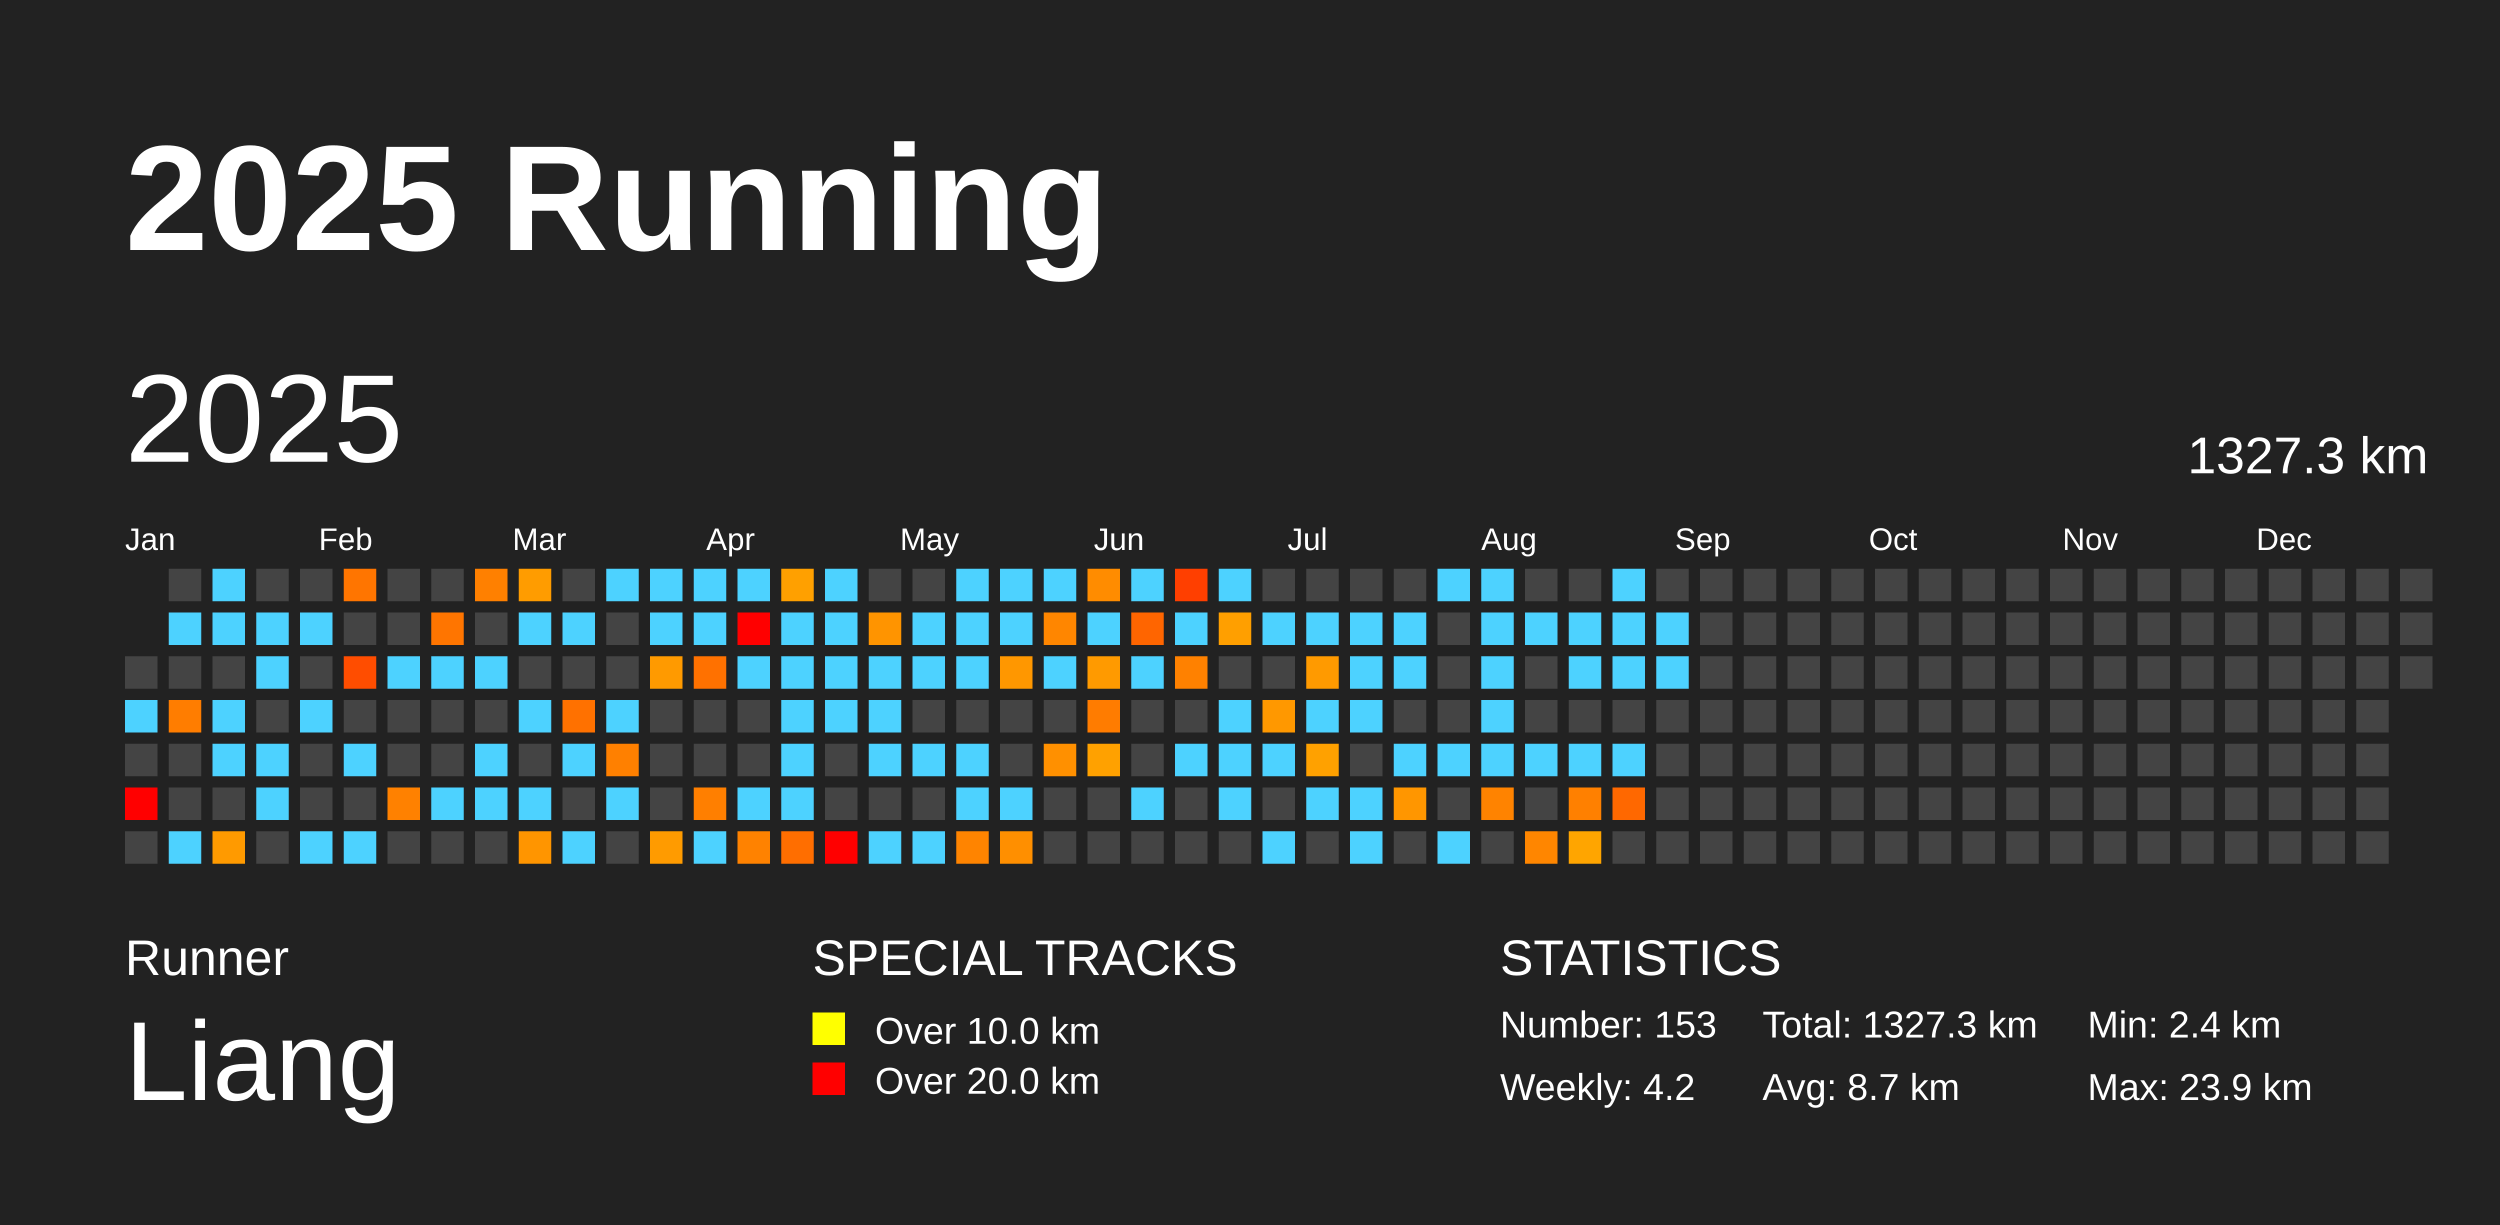
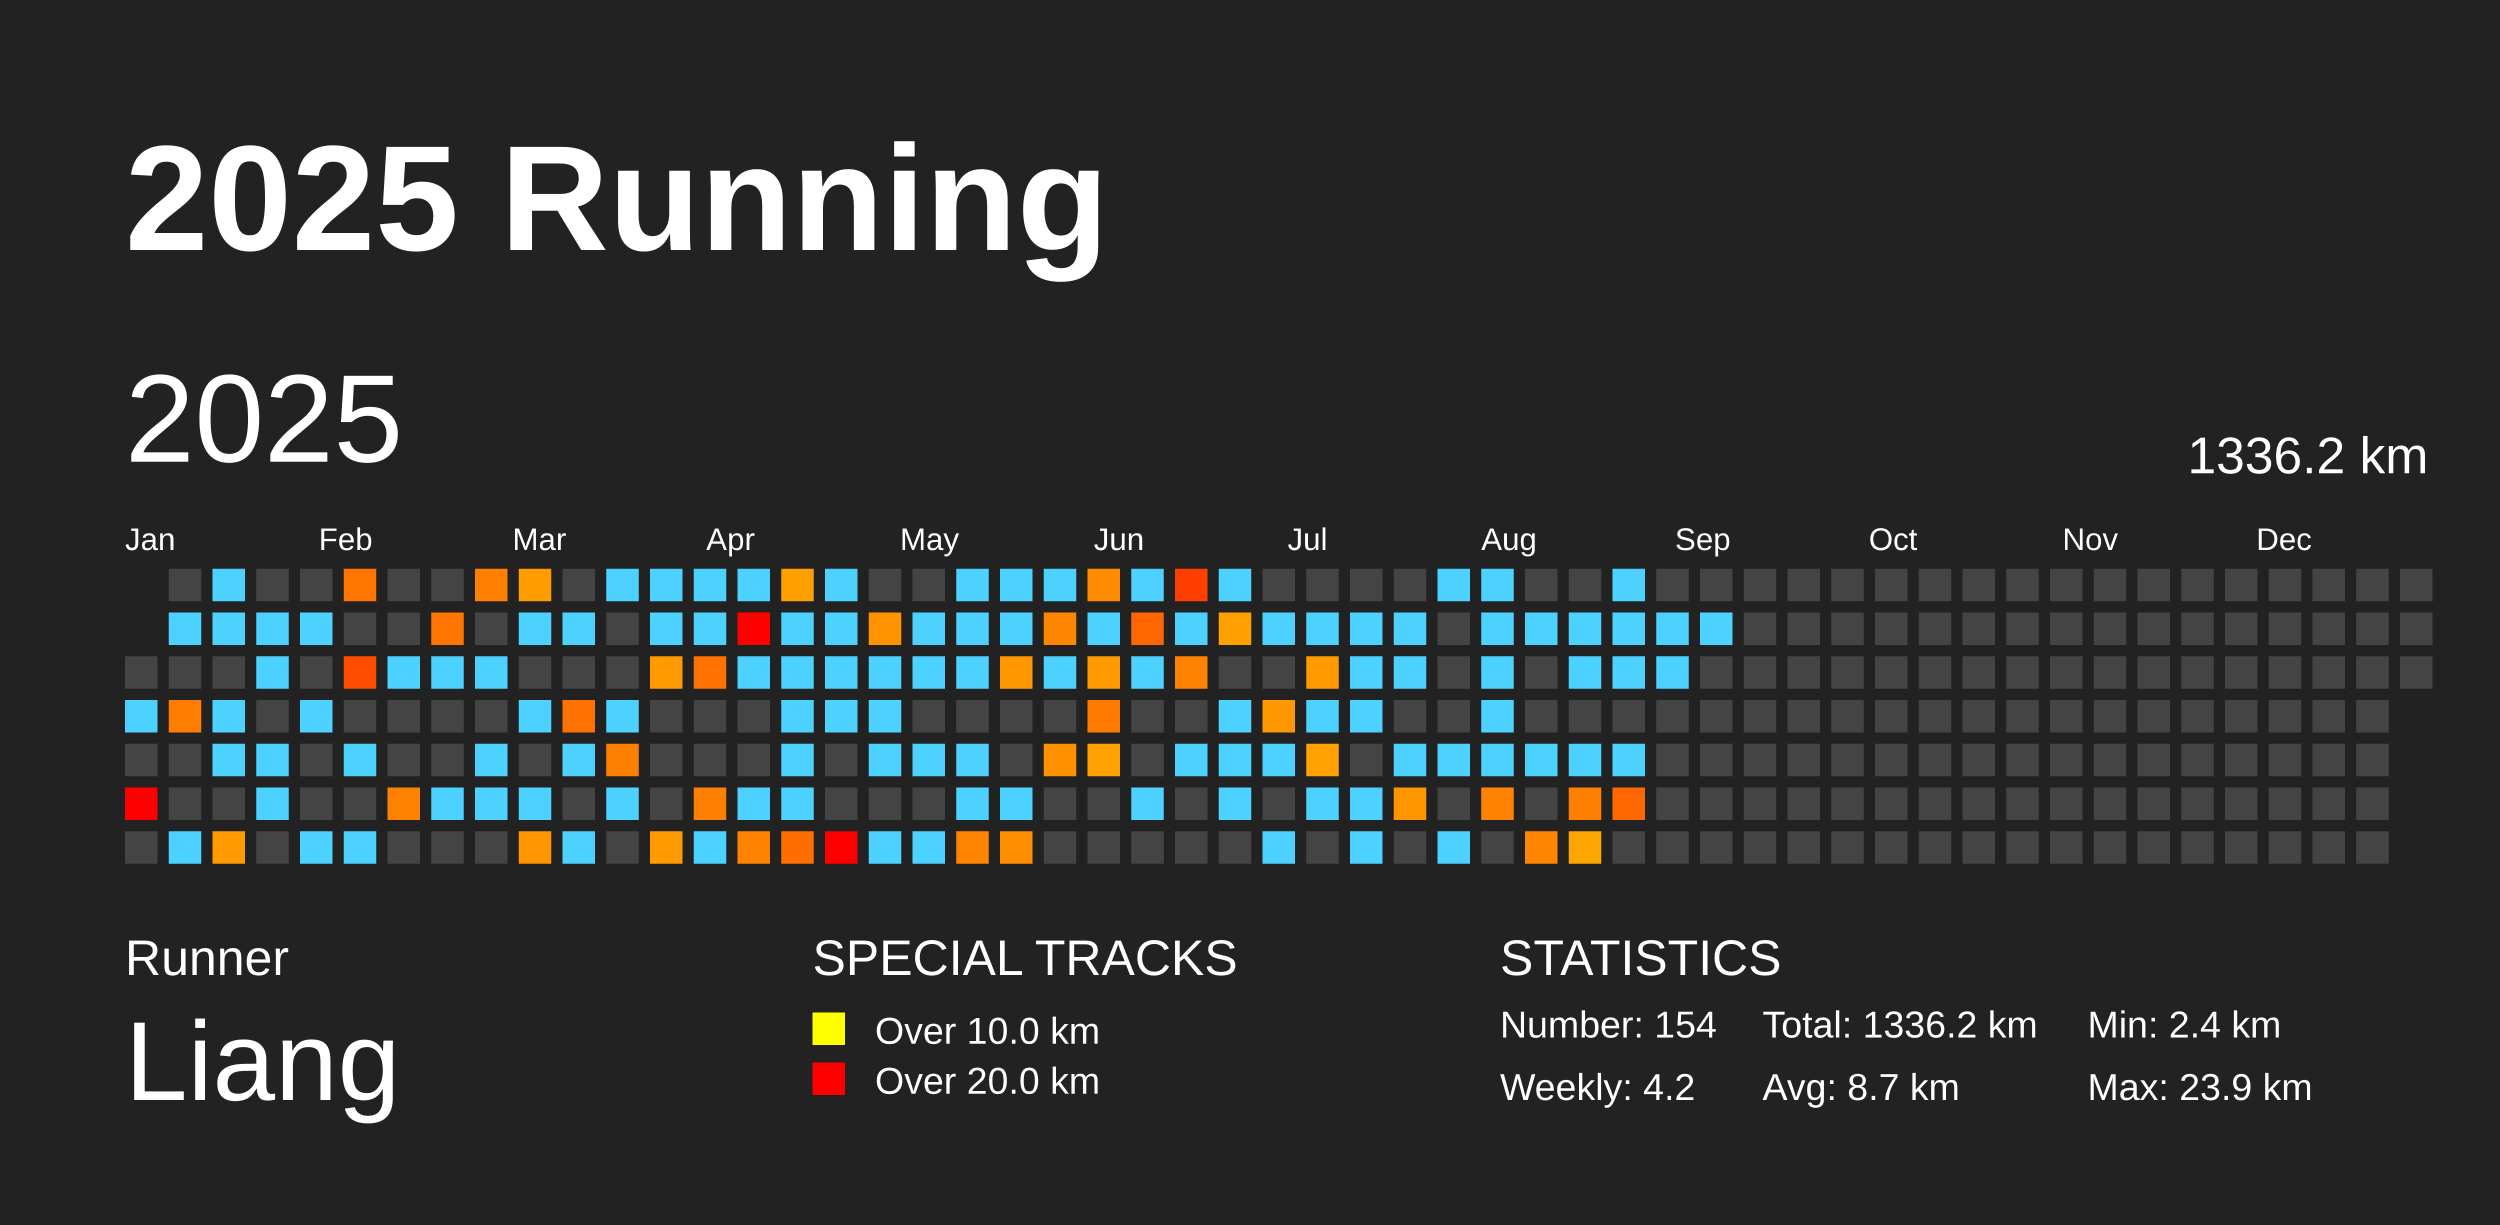
<svg xmlns="http://www.w3.org/2000/svg" baseProfile="full" height="98mm" version="1.1" viewBox="0,0,200,98" width="200mm">
  <defs />
  <rect fill="#222222" height="98" width="200" x="0" y="0" />
  <text fill="#FFFFFF" style="font-size:12px; font-family:Arial; font-weight:bold;" x="10" y="20">2025 Running</text>
  <text fill="#FFFFFF" style="font-size:4px; font-family:Arial" x="10" y="78">Runner</text>
  <text fill="#FFFFFF" style="font-size:9px; font-family:Arial" x="10" y="88">Liang</text>
  <text fill="#FFFFFF" style="font-size:4px; font-family:Arial" x="65" y="78">SPECIAL TRACKS</text>
  <rect fill="yellow" height="2.6" width="2.6" x="65" y="81" />
  <text fill="#FFFFFF" style="font-size:3px; font-family:Arial" x="70" y="83.5">Over 10.0 km</text>
  <rect fill="red" height="2.6" width="2.6" x="65" y="85" />
  <text fill="#FFFFFF" style="font-size:3px; font-family:Arial" x="70" y="87.5">Over 20.0 km</text>
  <text fill="#FFFFFF" style="font-size:4px; font-family:Arial" x="120" y="78">STATISTICS</text>
-   <text fill="#FFFFFF" style="font-size:3px; font-family:Arial" x="120" y="83">Number: 153</text>
+   <text fill="#FFFFFF" style="font-size:3px; font-family:Arial" x="120" y="83">Number: 154</text>
  <text fill="#FFFFFF" style="font-size:3px; font-family:Arial" x="120" y="88">Weekly: 4.2</text>
-   <text fill="#FFFFFF" style="font-size:3px; font-family:Arial" x="141" y="83">Total: 1327.3 km</text>
+   <text fill="#FFFFFF" style="font-size:3px; font-family:Arial" x="141" y="83">Total: 1336.2 km</text>
  <text fill="#FFFFFF" style="font-size:3px; font-family:Arial" x="141" y="88">Avg: 8.7 km</text>
  <text fill="#FFFFFF" style="font-size:3px; font-family:Arial" x="167" y="83">Min: 2.4 km</text>
  <text fill="#FFFFFF" style="font-size:3px; font-family:Arial" x="167" y="88">Max: 23.9 km</text>
  <text dominant-baseline="hanging" fill="#FFFFFF" style="font-size:10.0px; font-family:Arial;" x="10" y="30">2025</text>
-   <text dominant-baseline="hanging" fill="#FFFFFF" style="font-size:4.125px; font-family:Arial;" x="175" y="35">1327.3 km</text>
+   <text dominant-baseline="hanging" fill="#FFFFFF" style="font-size:4.125px; font-family:Arial;" x="175" y="35">1336.2 km</text>
  <text fill="#FFFFFF" style="font-size:2.5px; font-family:Arial" x="10.0" y="44">Jan</text>
  <text fill="#FFFFFF" style="font-size:2.5px; font-family:Arial" x="25.5" y="44">Feb</text>
  <text fill="#FFFFFF" style="font-size:2.5px; font-family:Arial" x="41.0" y="44">Mar</text>
  <text fill="#FFFFFF" style="font-size:2.5px; font-family:Arial" x="56.5" y="44">Apr</text>
  <text fill="#FFFFFF" style="font-size:2.5px; font-family:Arial" x="72.0" y="44">May</text>
  <text fill="#FFFFFF" style="font-size:2.5px; font-family:Arial" x="87.5" y="44">Jun</text>
  <text fill="#FFFFFF" style="font-size:2.5px; font-family:Arial" x="103.0" y="44">Jul</text>
  <text fill="#FFFFFF" style="font-size:2.5px; font-family:Arial" x="118.5" y="44">Aug</text>
  <text fill="#FFFFFF" style="font-size:2.5px; font-family:Arial" x="134.0" y="44">Sep</text>
  <text fill="#FFFFFF" style="font-size:2.5px; font-family:Arial" x="149.5" y="44">Oct</text>
  <text fill="#FFFFFF" style="font-size:2.5px; font-family:Arial" x="165.0" y="44">Nov</text>
  <text fill="#FFFFFF" style="font-size:2.5px; font-family:Arial" x="180.5" y="44">Dec</text>
  <rect fill="#444444" height="2.6" width="2.6" x="10.0" y="52.5" />
  <rect fill="#4dd2ff" height="2.6" width="2.6" x="10.0" y="56.0" />
  <rect fill="#444444" height="2.6" width="2.6" x="10.0" y="59.5" />
  <rect fill="red" height="2.6" width="2.6" x="10.0" y="63.0" />
  <rect fill="#444444" height="2.6" width="2.6" x="10.0" y="66.5" />
  <rect fill="#444444" height="2.6" width="2.6" x="13.5" y="45.5" />
  <rect fill="#4dd2ff" height="2.6" width="2.6" x="13.5" y="49.0" />
  <rect fill="#444444" height="2.6" width="2.6" x="13.5" y="52.5" />
  <rect fill="#ff7d00" height="2.6" width="2.6" x="13.5" y="56.0" />
  <rect fill="#444444" height="2.6" width="2.6" x="13.5" y="59.5" />
  <rect fill="#444444" height="2.6" width="2.6" x="13.5" y="63.0" />
  <rect fill="#4dd2ff" height="2.6" width="2.6" x="13.5" y="66.5" />
  <rect fill="#4dd2ff" height="2.6" width="2.6" x="17.0" y="45.5" />
  <rect fill="#4dd2ff" height="2.6" width="2.6" x="17.0" y="49.0" />
  <rect fill="#444444" height="2.6" width="2.6" x="17.0" y="52.5" />
  <rect fill="#4dd2ff" height="2.6" width="2.6" x="17.0" y="56.0" />
  <rect fill="#4dd2ff" height="2.6" width="2.6" x="17.0" y="59.5" />
  <rect fill="#444444" height="2.6" width="2.6" x="17.0" y="63.0" />
  <rect fill="#ff9a00" height="2.6" width="2.6" x="17.0" y="66.5" />
  <rect fill="#444444" height="2.6" width="2.6" x="20.5" y="45.5" />
  <rect fill="#4dd2ff" height="2.6" width="2.6" x="20.5" y="49.0" />
  <rect fill="#4dd2ff" height="2.6" width="2.6" x="20.5" y="52.5" />
  <rect fill="#444444" height="2.6" width="2.6" x="20.5" y="56.0" />
  <rect fill="#4dd2ff" height="2.6" width="2.6" x="20.5" y="59.5" />
  <rect fill="#4dd2ff" height="2.6" width="2.6" x="20.5" y="63.0" />
  <rect fill="#444444" height="2.6" width="2.6" x="20.5" y="66.5" />
  <rect fill="#444444" height="2.6" width="2.6" x="24.0" y="45.5" />
  <rect fill="#4dd2ff" height="2.6" width="2.6" x="24.0" y="49.0" />
  <rect fill="#444444" height="2.6" width="2.6" x="24.0" y="52.5" />
  <rect fill="#4dd2ff" height="2.6" width="2.6" x="24.0" y="56.0" />
  <rect fill="#444444" height="2.6" width="2.6" x="24.0" y="59.5" />
  <rect fill="#444444" height="2.6" width="2.6" x="24.0" y="63.0" />
  <rect fill="#4dd2ff" height="2.6" width="2.6" x="24.0" y="66.5" />
  <rect fill="#ff7500" height="2.6" width="2.6" x="27.5" y="45.5" />
  <rect fill="#444444" height="2.6" width="2.6" x="27.5" y="49.0" />
  <rect fill="#ff4d00" height="2.6" width="2.6" x="27.5" y="52.5" />
  <rect fill="#444444" height="2.6" width="2.6" x="27.5" y="56.0" />
  <rect fill="#4dd2ff" height="2.6" width="2.6" x="27.5" y="59.5" />
  <rect fill="#444444" height="2.6" width="2.6" x="27.5" y="63.0" />
  <rect fill="#4dd2ff" height="2.6" width="2.6" x="27.5" y="66.5" />
  <rect fill="#444444" height="2.6" width="2.6" x="31.0" y="45.5" />
  <rect fill="#444444" height="2.6" width="2.6" x="31.0" y="49.0" />
  <rect fill="#4dd2ff" height="2.6" width="2.6" x="31.0" y="52.5" />
  <rect fill="#444444" height="2.6" width="2.6" x="31.0" y="56.0" />
  <rect fill="#444444" height="2.6" width="2.6" x="31.0" y="59.5" />
  <rect fill="#ff8100" height="2.6" width="2.6" x="31.0" y="63.0" />
  <rect fill="#444444" height="2.6" width="2.6" x="31.0" y="66.5" />
  <rect fill="#444444" height="2.6" width="2.6" x="34.5" y="45.5" />
  <rect fill="#ff7500" height="2.6" width="2.6" x="34.5" y="49.0" />
  <rect fill="#4dd2ff" height="2.6" width="2.6" x="34.5" y="52.5" />
  <rect fill="#444444" height="2.6" width="2.6" x="34.5" y="56.0" />
  <rect fill="#444444" height="2.6" width="2.6" x="34.5" y="59.5" />
  <rect fill="#4dd2ff" height="2.6" width="2.6" x="34.5" y="63.0" />
  <rect fill="#444444" height="2.6" width="2.6" x="34.5" y="66.5" />
  <rect fill="#ff8000" height="2.6" width="2.6" x="38.0" y="45.5" />
  <rect fill="#444444" height="2.6" width="2.6" x="38.0" y="49.0" />
  <rect fill="#4dd2ff" height="2.6" width="2.6" x="38.0" y="52.5" />
  <rect fill="#444444" height="2.6" width="2.6" x="38.0" y="56.0" />
  <rect fill="#4dd2ff" height="2.6" width="2.6" x="38.0" y="59.5" />
  <rect fill="#4dd2ff" height="2.6" width="2.6" x="38.0" y="63.0" />
  <rect fill="#444444" height="2.6" width="2.6" x="38.0" y="66.5" />
  <rect fill="#ff9c00" height="2.6" width="2.6" x="41.5" y="45.5" />
  <rect fill="#4dd2ff" height="2.6" width="2.6" x="41.5" y="49.0" />
  <rect fill="#444444" height="2.6" width="2.6" x="41.5" y="52.5" />
  <rect fill="#4dd2ff" height="2.6" width="2.6" x="41.5" y="56.0" />
  <rect fill="#444444" height="2.6" width="2.6" x="41.5" y="59.5" />
  <rect fill="#4dd2ff" height="2.6" width="2.6" x="41.5" y="63.0" />
  <rect fill="#ff9500" height="2.6" width="2.6" x="41.5" y="66.5" />
  <rect fill="#444444" height="2.6" width="2.6" x="45.0" y="45.5" />
  <rect fill="#4dd2ff" height="2.6" width="2.6" x="45.0" y="49.0" />
  <rect fill="#444444" height="2.6" width="2.6" x="45.0" y="52.5" />
  <rect fill="#ff7100" height="2.6" width="2.6" x="45.0" y="56.0" />
  <rect fill="#4dd2ff" height="2.6" width="2.6" x="45.0" y="59.5" />
  <rect fill="#444444" height="2.6" width="2.6" x="45.0" y="63.0" />
  <rect fill="#4dd2ff" height="2.6" width="2.6" x="45.0" y="66.5" />
  <rect fill="#4dd2ff" height="2.6" width="2.6" x="48.5" y="45.5" />
  <rect fill="#444444" height="2.6" width="2.6" x="48.5" y="49.0" />
  <rect fill="#444444" height="2.6" width="2.6" x="48.5" y="52.5" />
  <rect fill="#4dd2ff" height="2.6" width="2.6" x="48.5" y="56.0" />
  <rect fill="#ff8000" height="2.6" width="2.6" x="48.5" y="59.5" />
  <rect fill="#4dd2ff" height="2.6" width="2.6" x="48.5" y="63.0" />
  <rect fill="#444444" height="2.6" width="2.6" x="48.5" y="66.5" />
  <rect fill="#4dd2ff" height="2.6" width="2.6" x="52.0" y="45.5" />
  <rect fill="#4dd2ff" height="2.6" width="2.6" x="52.0" y="49.0" />
  <rect fill="#ff9a00" height="2.6" width="2.6" x="52.0" y="52.5" />
  <rect fill="#444444" height="2.6" width="2.6" x="52.0" y="56.0" />
  <rect fill="#444444" height="2.6" width="2.6" x="52.0" y="59.5" />
  <rect fill="#444444" height="2.6" width="2.6" x="52.0" y="63.0" />
  <rect fill="#ff9b00" height="2.6" width="2.6" x="52.0" y="66.5" />
  <rect fill="#4dd2ff" height="2.6" width="2.6" x="55.5" y="45.5" />
  <rect fill="#4dd2ff" height="2.6" width="2.6" x="55.5" y="49.0" />
  <rect fill="#ff7100" height="2.6" width="2.6" x="55.5" y="52.5" />
  <rect fill="#444444" height="2.6" width="2.6" x="55.5" y="56.0" />
  <rect fill="#444444" height="2.6" width="2.6" x="55.5" y="59.5" />
  <rect fill="#ff7f00" height="2.6" width="2.6" x="55.5" y="63.0" />
  <rect fill="#4dd2ff" height="2.6" width="2.6" x="55.5" y="66.5" />
  <rect fill="#4dd2ff" height="2.6" width="2.6" x="59.0" y="45.5" />
  <rect fill="red" height="2.6" width="2.6" x="59.0" y="49.0" />
  <rect fill="#4dd2ff" height="2.6" width="2.6" x="59.0" y="52.5" />
  <rect fill="#444444" height="2.6" width="2.6" x="59.0" y="56.0" />
  <rect fill="#444444" height="2.6" width="2.6" x="59.0" y="59.5" />
  <rect fill="#4dd2ff" height="2.6" width="2.6" x="59.0" y="63.0" />
  <rect fill="#ff8200" height="2.6" width="2.6" x="59.0" y="66.5" />
  <rect fill="#ffa000" height="2.6" width="2.6" x="62.5" y="45.5" />
  <rect fill="#4dd2ff" height="2.6" width="2.6" x="62.5" y="49.0" />
  <rect fill="#4dd2ff" height="2.6" width="2.6" x="62.5" y="52.5" />
  <rect fill="#4dd2ff" height="2.6" width="2.6" x="62.5" y="56.0" />
  <rect fill="#4dd2ff" height="2.6" width="2.6" x="62.5" y="59.5" />
  <rect fill="#4dd2ff" height="2.6" width="2.6" x="62.5" y="63.0" />
  <rect fill="#ff6e00" height="2.6" width="2.6" x="62.5" y="66.5" />
  <rect fill="#4dd2ff" height="2.6" width="2.6" x="66.0" y="45.5" />
  <rect fill="#4dd2ff" height="2.6" width="2.6" x="66.0" y="49.0" />
  <rect fill="#4dd2ff" height="2.6" width="2.6" x="66.0" y="52.5" />
  <rect fill="#4dd2ff" height="2.6" width="2.6" x="66.0" y="56.0" />
  <rect fill="#444444" height="2.6" width="2.6" x="66.0" y="59.5" />
  <rect fill="#444444" height="2.6" width="2.6" x="66.0" y="63.0" />
  <rect fill="red" height="2.6" width="2.6" x="66.0" y="66.5" />
  <rect fill="#444444" height="2.6" width="2.6" x="69.5" y="45.5" />
  <rect fill="#ff9400" height="2.6" width="2.6" x="69.5" y="49.0" />
  <rect fill="#4dd2ff" height="2.6" width="2.6" x="69.5" y="52.5" />
  <rect fill="#4dd2ff" height="2.6" width="2.6" x="69.5" y="56.0" />
  <rect fill="#4dd2ff" height="2.6" width="2.6" x="69.5" y="59.5" />
  <rect fill="#444444" height="2.6" width="2.6" x="69.5" y="63.0" />
  <rect fill="#4dd2ff" height="2.6" width="2.6" x="69.5" y="66.5" />
  <rect fill="#444444" height="2.6" width="2.6" x="73.0" y="45.5" />
  <rect fill="#4dd2ff" height="2.6" width="2.6" x="73.0" y="49.0" />
  <rect fill="#4dd2ff" height="2.6" width="2.6" x="73.0" y="52.5" />
  <rect fill="#444444" height="2.6" width="2.6" x="73.0" y="56.0" />
  <rect fill="#4dd2ff" height="2.6" width="2.6" x="73.0" y="59.5" />
  <rect fill="#444444" height="2.6" width="2.6" x="73.0" y="63.0" />
  <rect fill="#4dd2ff" height="2.6" width="2.6" x="73.0" y="66.5" />
  <rect fill="#4dd2ff" height="2.6" width="2.6" x="76.5" y="45.5" />
  <rect fill="#4dd2ff" height="2.6" width="2.6" x="76.5" y="49.0" />
  <rect fill="#4dd2ff" height="2.6" width="2.6" x="76.5" y="52.5" />
  <rect fill="#444444" height="2.6" width="2.6" x="76.5" y="56.0" />
  <rect fill="#4dd2ff" height="2.6" width="2.6" x="76.5" y="59.5" />
  <rect fill="#4dd2ff" height="2.6" width="2.6" x="76.5" y="63.0" />
  <rect fill="#ff8400" height="2.6" width="2.6" x="76.5" y="66.5" />
  <rect fill="#4dd2ff" height="2.6" width="2.6" x="80.0" y="45.5" />
  <rect fill="#4dd2ff" height="2.6" width="2.6" x="80.0" y="49.0" />
  <rect fill="#ff9700" height="2.6" width="2.6" x="80.0" y="52.5" />
  <rect fill="#444444" height="2.6" width="2.6" x="80.0" y="56.0" />
  <rect fill="#444444" height="2.6" width="2.6" x="80.0" y="59.5" />
  <rect fill="#4dd2ff" height="2.6" width="2.6" x="80.0" y="63.0" />
  <rect fill="#ff8f00" height="2.6" width="2.6" x="80.0" y="66.5" />
  <rect fill="#4dd2ff" height="2.6" width="2.6" x="83.5" y="45.5" />
  <rect fill="#ff8600" height="2.6" width="2.6" x="83.5" y="49.0" />
  <rect fill="#4dd2ff" height="2.6" width="2.6" x="83.5" y="52.5" />
  <rect fill="#444444" height="2.6" width="2.6" x="83.5" y="56.0" />
  <rect fill="#ff9000" height="2.6" width="2.6" x="83.5" y="59.5" />
  <rect fill="#444444" height="2.6" width="2.6" x="83.5" y="63.0" />
  <rect fill="#444444" height="2.6" width="2.6" x="83.5" y="66.5" />
  <rect fill="#ff8c00" height="2.6" width="2.6" x="87.0" y="45.5" />
  <rect fill="#4dd2ff" height="2.6" width="2.6" x="87.0" y="49.0" />
  <rect fill="#ff9a00" height="2.6" width="2.6" x="87.0" y="52.5" />
  <rect fill="#ff7c00" height="2.6" width="2.6" x="87.0" y="56.0" />
  <rect fill="#ffa100" height="2.6" width="2.6" x="87.0" y="59.5" />
  <rect fill="#444444" height="2.6" width="2.6" x="87.0" y="63.0" />
  <rect fill="#444444" height="2.6" width="2.6" x="87.0" y="66.5" />
  <rect fill="#4dd2ff" height="2.6" width="2.6" x="90.5" y="45.5" />
  <rect fill="#ff6500" height="2.6" width="2.6" x="90.5" y="49.0" />
  <rect fill="#4dd2ff" height="2.6" width="2.6" x="90.5" y="52.5" />
  <rect fill="#444444" height="2.6" width="2.6" x="90.5" y="56.0" />
  <rect fill="#444444" height="2.6" width="2.6" x="90.5" y="59.5" />
  <rect fill="#4dd2ff" height="2.6" width="2.6" x="90.5" y="63.0" />
  <rect fill="#444444" height="2.6" width="2.6" x="90.5" y="66.5" />
  <rect fill="#ff3f00" height="2.6" width="2.6" x="94.0" y="45.5" />
  <rect fill="#4dd2ff" height="2.6" width="2.6" x="94.0" y="49.0" />
  <rect fill="#ff8100" height="2.6" width="2.6" x="94.0" y="52.5" />
  <rect fill="#444444" height="2.6" width="2.6" x="94.0" y="56.0" />
  <rect fill="#4dd2ff" height="2.6" width="2.6" x="94.0" y="59.5" />
  <rect fill="#444444" height="2.6" width="2.6" x="94.0" y="63.0" />
  <rect fill="#444444" height="2.6" width="2.6" x="94.0" y="66.5" />
  <rect fill="#4dd2ff" height="2.6" width="2.6" x="97.5" y="45.5" />
  <rect fill="#ff9f00" height="2.6" width="2.6" x="97.5" y="49.0" />
  <rect fill="#444444" height="2.6" width="2.6" x="97.5" y="52.5" />
  <rect fill="#4dd2ff" height="2.6" width="2.6" x="97.5" y="56.0" />
  <rect fill="#4dd2ff" height="2.6" width="2.6" x="97.5" y="59.5" />
  <rect fill="#4dd2ff" height="2.6" width="2.6" x="97.5" y="63.0" />
  <rect fill="#444444" height="2.6" width="2.6" x="97.5" y="66.5" />
  <rect fill="#444444" height="2.6" width="2.6" x="101.0" y="45.5" />
  <rect fill="#4dd2ff" height="2.6" width="2.6" x="101.0" y="49.0" />
  <rect fill="#444444" height="2.6" width="2.6" x="101.0" y="52.5" />
  <rect fill="#ff9800" height="2.6" width="2.6" x="101.0" y="56.0" />
  <rect fill="#4dd2ff" height="2.6" width="2.6" x="101.0" y="59.5" />
  <rect fill="#444444" height="2.6" width="2.6" x="101.0" y="63.0" />
  <rect fill="#4dd2ff" height="2.6" width="2.6" x="101.0" y="66.5" />
  <rect fill="#444444" height="2.6" width="2.6" x="104.5" y="45.5" />
  <rect fill="#4dd2ff" height="2.6" width="2.6" x="104.5" y="49.0" />
  <rect fill="#ff9a00" height="2.6" width="2.6" x="104.5" y="52.5" />
  <rect fill="#4dd2ff" height="2.6" width="2.6" x="104.5" y="56.0" />
  <rect fill="#ffa100" height="2.6" width="2.6" x="104.5" y="59.5" />
  <rect fill="#4dd2ff" height="2.6" width="2.6" x="104.5" y="63.0" />
  <rect fill="#444444" height="2.6" width="2.6" x="104.5" y="66.5" />
  <rect fill="#444444" height="2.6" width="2.6" x="108.0" y="45.5" />
  <rect fill="#4dd2ff" height="2.6" width="2.6" x="108.0" y="49.0" />
  <rect fill="#4dd2ff" height="2.6" width="2.6" x="108.0" y="52.5" />
  <rect fill="#4dd2ff" height="2.6" width="2.6" x="108.0" y="56.0" />
  <rect fill="#444444" height="2.6" width="2.6" x="108.0" y="59.5" />
  <rect fill="#4dd2ff" height="2.6" width="2.6" x="108.0" y="63.0" />
  <rect fill="#4dd2ff" height="2.6" width="2.6" x="108.0" y="66.5" />
  <rect fill="#444444" height="2.6" width="2.6" x="111.5" y="45.5" />
  <rect fill="#4dd2ff" height="2.6" width="2.6" x="111.5" y="49.0" />
  <rect fill="#4dd2ff" height="2.6" width="2.6" x="111.5" y="52.5" />
  <rect fill="#444444" height="2.6" width="2.6" x="111.5" y="56.0" />
  <rect fill="#4dd2ff" height="2.6" width="2.6" x="111.5" y="59.5" />
  <rect fill="#ff9600" height="2.6" width="2.6" x="111.5" y="63.0" />
  <rect fill="#444444" height="2.6" width="2.6" x="111.5" y="66.5" />
  <rect fill="#4dd2ff" height="2.6" width="2.6" x="115.0" y="45.5" />
  <rect fill="#444444" height="2.6" width="2.6" x="115.0" y="49.0" />
  <rect fill="#444444" height="2.6" width="2.6" x="115.0" y="52.5" />
  <rect fill="#444444" height="2.6" width="2.6" x="115.0" y="56.0" />
  <rect fill="#4dd2ff" height="2.6" width="2.6" x="115.0" y="59.5" />
  <rect fill="#444444" height="2.6" width="2.6" x="115.0" y="63.0" />
  <rect fill="#4dd2ff" height="2.6" width="2.6" x="115.0" y="66.5" />
  <rect fill="#4dd2ff" height="2.6" width="2.6" x="118.5" y="45.5" />
  <rect fill="#4dd2ff" height="2.6" width="2.6" x="118.5" y="49.0" />
  <rect fill="#4dd2ff" height="2.6" width="2.6" x="118.5" y="52.5" />
  <rect fill="#4dd2ff" height="2.6" width="2.6" x="118.5" y="56.0" />
  <rect fill="#4dd2ff" height="2.6" width="2.6" x="118.5" y="59.5" />
  <rect fill="#ff8300" height="2.6" width="2.6" x="118.5" y="63.0" />
  <rect fill="#444444" height="2.6" width="2.6" x="118.5" y="66.5" />
  <rect fill="#444444" height="2.6" width="2.6" x="122.0" y="45.5" />
  <rect fill="#4dd2ff" height="2.6" width="2.6" x="122.0" y="49.0" />
  <rect fill="#444444" height="2.6" width="2.6" x="122.0" y="52.5" />
  <rect fill="#444444" height="2.6" width="2.6" x="122.0" y="56.0" />
  <rect fill="#4dd2ff" height="2.6" width="2.6" x="122.0" y="59.5" />
  <rect fill="#444444" height="2.6" width="2.6" x="122.0" y="63.0" />
  <rect fill="#ff8600" height="2.6" width="2.6" x="122.0" y="66.5" />
  <rect fill="#444444" height="2.6" width="2.6" x="125.5" y="45.5" />
  <rect fill="#4dd2ff" height="2.6" width="2.6" x="125.5" y="49.0" />
  <rect fill="#4dd2ff" height="2.6" width="2.6" x="125.5" y="52.5" />
  <rect fill="#444444" height="2.6" width="2.6" x="125.5" y="56.0" />
  <rect fill="#4dd2ff" height="2.6" width="2.6" x="125.5" y="59.5" />
  <rect fill="#ff8000" height="2.6" width="2.6" x="125.5" y="63.0" />
  <rect fill="#ffa500" height="2.6" width="2.6" x="125.5" y="66.5" />
  <rect fill="#4dd2ff" height="2.6" width="2.6" x="129.0" y="45.5" />
  <rect fill="#4dd2ff" height="2.6" width="2.6" x="129.0" y="49.0" />
  <rect fill="#4dd2ff" height="2.6" width="2.6" x="129.0" y="52.5" />
  <rect fill="#444444" height="2.6" width="2.6" x="129.0" y="56.0" />
  <rect fill="#4dd2ff" height="2.6" width="2.6" x="129.0" y="59.5" />
  <rect fill="#ff6800" height="2.6" width="2.6" x="129.0" y="63.0" />
  <rect fill="#444444" height="2.6" width="2.6" x="129.0" y="66.5" />
  <rect fill="#444444" height="2.6" width="2.6" x="132.5" y="45.5" />
  <rect fill="#4dd2ff" height="2.6" width="2.6" x="132.5" y="49.0" />
  <rect fill="#4dd2ff" height="2.6" width="2.6" x="132.5" y="52.5" />
  <rect fill="#444444" height="2.6" width="2.6" x="132.5" y="56.0" />
  <rect fill="#444444" height="2.6" width="2.6" x="132.5" y="59.5" />
  <rect fill="#444444" height="2.6" width="2.6" x="132.5" y="63.0" />
  <rect fill="#444444" height="2.6" width="2.6" x="132.5" y="66.5" />
  <rect fill="#444444" height="2.6" width="2.6" x="136.0" y="45.5" />
-   <rect fill="#444444" height="2.6" width="2.6" x="136.0" y="49.0" />
+   <rect fill="#4dd2ff" height="2.6" width="2.6" x="136.0" y="49.0" />
  <rect fill="#444444" height="2.6" width="2.6" x="136.0" y="52.5" />
  <rect fill="#444444" height="2.6" width="2.6" x="136.0" y="56.0" />
  <rect fill="#444444" height="2.6" width="2.6" x="136.0" y="59.5" />
  <rect fill="#444444" height="2.6" width="2.6" x="136.0" y="63.0" />
  <rect fill="#444444" height="2.6" width="2.6" x="136.0" y="66.5" />
  <rect fill="#444444" height="2.6" width="2.6" x="139.5" y="45.5" />
  <rect fill="#444444" height="2.6" width="2.6" x="139.5" y="49.0" />
  <rect fill="#444444" height="2.6" width="2.6" x="139.5" y="52.5" />
  <rect fill="#444444" height="2.6" width="2.6" x="139.5" y="56.0" />
  <rect fill="#444444" height="2.6" width="2.6" x="139.5" y="59.5" />
  <rect fill="#444444" height="2.6" width="2.6" x="139.5" y="63.0" />
  <rect fill="#444444" height="2.6" width="2.6" x="139.5" y="66.5" />
  <rect fill="#444444" height="2.6" width="2.6" x="143.0" y="45.5" />
  <rect fill="#444444" height="2.6" width="2.6" x="143.0" y="49.0" />
  <rect fill="#444444" height="2.6" width="2.6" x="143.0" y="52.5" />
  <rect fill="#444444" height="2.6" width="2.6" x="143.0" y="56.0" />
  <rect fill="#444444" height="2.6" width="2.6" x="143.0" y="59.5" />
  <rect fill="#444444" height="2.6" width="2.6" x="143.0" y="63.0" />
  <rect fill="#444444" height="2.6" width="2.6" x="143.0" y="66.5" />
  <rect fill="#444444" height="2.6" width="2.6" x="146.5" y="45.5" />
  <rect fill="#444444" height="2.6" width="2.6" x="146.5" y="49.0" />
  <rect fill="#444444" height="2.6" width="2.6" x="146.5" y="52.5" />
  <rect fill="#444444" height="2.6" width="2.6" x="146.5" y="56.0" />
  <rect fill="#444444" height="2.6" width="2.6" x="146.5" y="59.5" />
  <rect fill="#444444" height="2.6" width="2.6" x="146.5" y="63.0" />
  <rect fill="#444444" height="2.6" width="2.6" x="146.5" y="66.5" />
  <rect fill="#444444" height="2.6" width="2.6" x="150.0" y="45.5" />
  <rect fill="#444444" height="2.6" width="2.6" x="150.0" y="49.0" />
  <rect fill="#444444" height="2.6" width="2.6" x="150.0" y="52.5" />
  <rect fill="#444444" height="2.6" width="2.6" x="150.0" y="56.0" />
  <rect fill="#444444" height="2.6" width="2.6" x="150.0" y="59.5" />
  <rect fill="#444444" height="2.6" width="2.6" x="150.0" y="63.0" />
  <rect fill="#444444" height="2.6" width="2.6" x="150.0" y="66.5" />
  <rect fill="#444444" height="2.6" width="2.6" x="153.5" y="45.5" />
  <rect fill="#444444" height="2.6" width="2.6" x="153.5" y="49.0" />
  <rect fill="#444444" height="2.6" width="2.6" x="153.5" y="52.5" />
  <rect fill="#444444" height="2.6" width="2.6" x="153.5" y="56.0" />
  <rect fill="#444444" height="2.6" width="2.6" x="153.5" y="59.5" />
  <rect fill="#444444" height="2.6" width="2.6" x="153.5" y="63.0" />
  <rect fill="#444444" height="2.6" width="2.6" x="153.5" y="66.5" />
  <rect fill="#444444" height="2.6" width="2.6" x="157.0" y="45.5" />
  <rect fill="#444444" height="2.6" width="2.6" x="157.0" y="49.0" />
  <rect fill="#444444" height="2.6" width="2.6" x="157.0" y="52.5" />
  <rect fill="#444444" height="2.6" width="2.6" x="157.0" y="56.0" />
  <rect fill="#444444" height="2.6" width="2.6" x="157.0" y="59.5" />
  <rect fill="#444444" height="2.6" width="2.6" x="157.0" y="63.0" />
  <rect fill="#444444" height="2.6" width="2.6" x="157.0" y="66.5" />
  <rect fill="#444444" height="2.6" width="2.6" x="160.5" y="45.5" />
  <rect fill="#444444" height="2.6" width="2.6" x="160.5" y="49.0" />
  <rect fill="#444444" height="2.6" width="2.6" x="160.5" y="52.5" />
  <rect fill="#444444" height="2.6" width="2.6" x="160.5" y="56.0" />
  <rect fill="#444444" height="2.6" width="2.6" x="160.5" y="59.5" />
  <rect fill="#444444" height="2.6" width="2.6" x="160.5" y="63.0" />
  <rect fill="#444444" height="2.6" width="2.6" x="160.5" y="66.5" />
  <rect fill="#444444" height="2.6" width="2.6" x="164.0" y="45.5" />
  <rect fill="#444444" height="2.6" width="2.6" x="164.0" y="49.0" />
  <rect fill="#444444" height="2.6" width="2.6" x="164.0" y="52.5" />
  <rect fill="#444444" height="2.6" width="2.6" x="164.0" y="56.0" />
  <rect fill="#444444" height="2.6" width="2.6" x="164.0" y="59.5" />
  <rect fill="#444444" height="2.6" width="2.6" x="164.0" y="63.0" />
  <rect fill="#444444" height="2.6" width="2.6" x="164.0" y="66.5" />
  <rect fill="#444444" height="2.6" width="2.6" x="167.5" y="45.5" />
  <rect fill="#444444" height="2.6" width="2.6" x="167.5" y="49.0" />
  <rect fill="#444444" height="2.6" width="2.6" x="167.5" y="52.5" />
  <rect fill="#444444" height="2.6" width="2.6" x="167.5" y="56.0" />
  <rect fill="#444444" height="2.6" width="2.6" x="167.5" y="59.5" />
  <rect fill="#444444" height="2.6" width="2.6" x="167.5" y="63.0" />
  <rect fill="#444444" height="2.6" width="2.6" x="167.5" y="66.5" />
  <rect fill="#444444" height="2.6" width="2.6" x="171.0" y="45.5" />
  <rect fill="#444444" height="2.6" width="2.6" x="171.0" y="49.0" />
  <rect fill="#444444" height="2.6" width="2.6" x="171.0" y="52.5" />
  <rect fill="#444444" height="2.6" width="2.6" x="171.0" y="56.0" />
  <rect fill="#444444" height="2.6" width="2.6" x="171.0" y="59.5" />
  <rect fill="#444444" height="2.6" width="2.6" x="171.0" y="63.0" />
  <rect fill="#444444" height="2.6" width="2.6" x="171.0" y="66.5" />
  <rect fill="#444444" height="2.6" width="2.6" x="174.5" y="45.5" />
  <rect fill="#444444" height="2.6" width="2.6" x="174.5" y="49.0" />
  <rect fill="#444444" height="2.6" width="2.6" x="174.5" y="52.5" />
  <rect fill="#444444" height="2.6" width="2.6" x="174.5" y="56.0" />
  <rect fill="#444444" height="2.6" width="2.6" x="174.5" y="59.5" />
  <rect fill="#444444" height="2.6" width="2.6" x="174.5" y="63.0" />
  <rect fill="#444444" height="2.6" width="2.6" x="174.5" y="66.5" />
  <rect fill="#444444" height="2.6" width="2.6" x="178.0" y="45.5" />
  <rect fill="#444444" height="2.6" width="2.6" x="178.0" y="49.0" />
  <rect fill="#444444" height="2.6" width="2.6" x="178.0" y="52.5" />
  <rect fill="#444444" height="2.6" width="2.6" x="178.0" y="56.0" />
  <rect fill="#444444" height="2.6" width="2.6" x="178.0" y="59.5" />
  <rect fill="#444444" height="2.6" width="2.6" x="178.0" y="63.0" />
  <rect fill="#444444" height="2.6" width="2.6" x="178.0" y="66.5" />
  <rect fill="#444444" height="2.6" width="2.6" x="181.5" y="45.5" />
  <rect fill="#444444" height="2.6" width="2.6" x="181.5" y="49.0" />
  <rect fill="#444444" height="2.6" width="2.6" x="181.5" y="52.5" />
  <rect fill="#444444" height="2.6" width="2.6" x="181.5" y="56.0" />
  <rect fill="#444444" height="2.6" width="2.6" x="181.5" y="59.5" />
  <rect fill="#444444" height="2.6" width="2.6" x="181.5" y="63.0" />
  <rect fill="#444444" height="2.6" width="2.6" x="181.5" y="66.5" />
  <rect fill="#444444" height="2.6" width="2.6" x="185.0" y="45.5" />
  <rect fill="#444444" height="2.6" width="2.6" x="185.0" y="49.0" />
  <rect fill="#444444" height="2.6" width="2.6" x="185.0" y="52.5" />
  <rect fill="#444444" height="2.6" width="2.6" x="185.0" y="56.0" />
  <rect fill="#444444" height="2.6" width="2.6" x="185.0" y="59.5" />
  <rect fill="#444444" height="2.6" width="2.6" x="185.0" y="63.0" />
  <rect fill="#444444" height="2.6" width="2.6" x="185.0" y="66.5" />
  <rect fill="#444444" height="2.6" width="2.6" x="188.5" y="45.5" />
  <rect fill="#444444" height="2.6" width="2.6" x="188.5" y="49.0" />
  <rect fill="#444444" height="2.6" width="2.6" x="188.5" y="52.5" />
  <rect fill="#444444" height="2.6" width="2.6" x="188.5" y="56.0" />
  <rect fill="#444444" height="2.6" width="2.6" x="188.5" y="59.5" />
  <rect fill="#444444" height="2.6" width="2.6" x="188.5" y="63.0" />
  <rect fill="#444444" height="2.6" width="2.6" x="188.5" y="66.5" />
  <rect fill="#444444" height="2.6" width="2.6" x="192.0" y="45.5" />
  <rect fill="#444444" height="2.6" width="2.6" x="192.0" y="49.0" />
  <rect fill="#444444" height="2.6" width="2.6" x="192.0" y="52.5" />
</svg>
